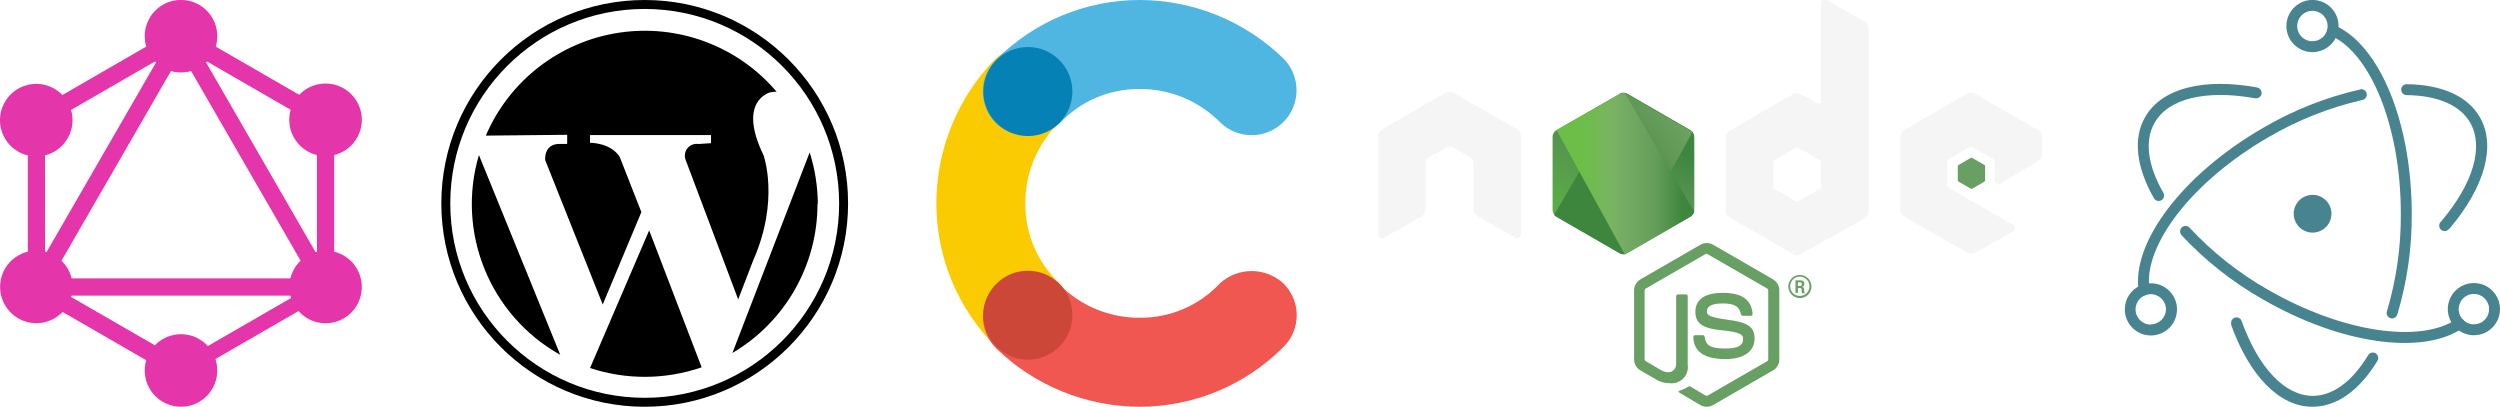
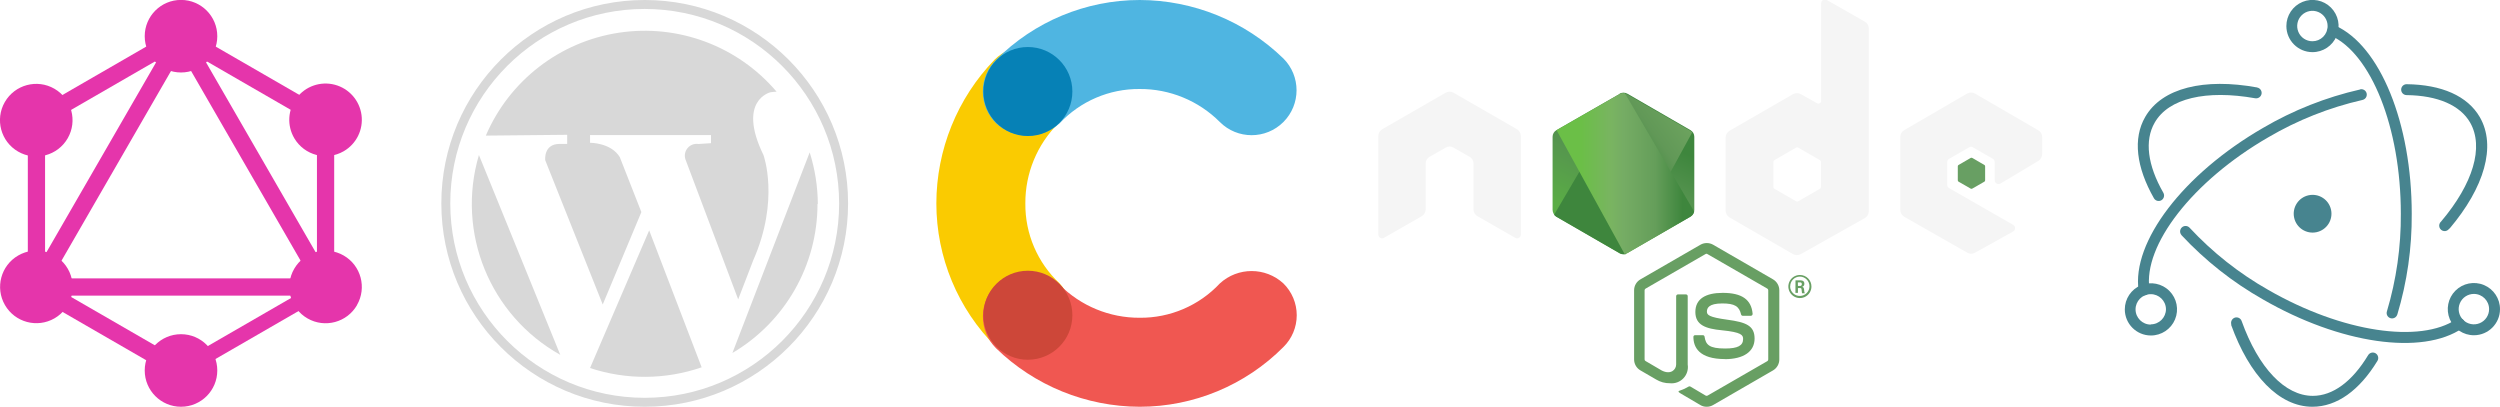
<svg xmlns="http://www.w3.org/2000/svg" id="Layer_1" data-name="Layer 1" viewBox="0 0 307.31 50">
  <defs>
-     <style>.cls-1{fill:none;}.cls-2{fill:#e535ab;}.cls-3{fill:#689f63;}.cls-4{fill:#f5f5f5;}.cls-5{clip-path:url(#clip-path);}.cls-6{fill:url(#linear-gradient);}.cls-7{clip-path:url(#clip-path-2);}.cls-8{fill:url(#linear-gradient-2);}.cls-9{clip-path:url(#clip-path-3);}.cls-10{fill:url(#linear-gradient-3);}.cls-11{fill:#47848f;}.cls-12{fill:#facb01;}.cls-13{fill:#4fb5e1;}.cls-14{fill:#f05751;}.cls-15{fill:#0681b6;}.cls-16{fill:#cd4739;}</style>
+     <style>.cls-1{fill:none;}.cls-2{fill:#e535ab;}.cls-3{fill:#689f63;}.cls-4{fill:#f5f5f5;}.cls-5{clip-path:url(#clip-path);}.cls-6{fill:url(#linear-gradient);}.cls-7{clip-path:url(#clip-path-2);}.cls-8{fill:url(#linear-gradient-2);}.cls-9{clip-path:url(#clip-path-3);}.cls-10{fill:url(#linear-gradient-3);}.cls-11{fill:#47848f;}.cls-12{fill:#facb01;}.cls-13{fill:#4fb5e1;}.cls-14{fill:#f05751;}.cls-15{fill:#0681b6;}.cls-16{fill:#cd4739;}.cls-17{fill:#d8d8d8;}</style>
    <clipPath id="clip-path" transform="translate(0.25 0)">
      <path class="cls-1" d="M198.84,11.55,191.07,16a.94.94,0,0,0-.47.81v9a1,1,0,0,0,.47.82l7.77,4.49a1,1,0,0,0,.94,0l7.78-4.49a.94.94,0,0,0,.46-.82v-9a.92.92,0,0,0-.47-.81l-7.77-4.49a1,1,0,0,0-.47-.12,1,1,0,0,0-.47.12" />
    </clipPath>
    <linearGradient id="linear-gradient" x1="0.37" y1="50.34" x2="0.59" y2="50.34" gradientTransform="matrix(-50.75, 103.54, 103.54, 50.75, -4988.03, -2583.46)" gradientUnits="userSpaceOnUse">
      <stop offset="0.3" stop-color="#3e863d" />
      <stop offset="0.5" stop-color="#55934f" />
      <stop offset="0.8" stop-color="#5aad45" />
    </linearGradient>
    <clipPath id="clip-path-2" transform="translate(0.25 0)">
      <path class="cls-1" d="M190.79,26.4a1,1,0,0,0,.28.25l6.67,3.85,1.11.64a1,1,0,0,0,.54.12,1.13,1.13,0,0,0,.18,0l8.2-15a.76.76,0,0,0-.22-.17l-5.09-2.94-2.69-1.55a1,1,0,0,0-.24-.1Z" />
    </clipPath>
    <linearGradient id="linear-gradient-2" x1="1.35" y1="51.68" x2="1.5" y2="51.68" gradientTransform="matrix(142.41, -105.22, -105.22, -142.41, 5434.1, 7530.84)" gradientUnits="userSpaceOnUse">
      <stop offset="0.57" stop-color="#3e863d" />
      <stop offset="0.72" stop-color="#619857" />
      <stop offset="1" stop-color="#76ac64" />
    </linearGradient>
    <clipPath id="clip-path-3" transform="translate(0.25 0)">
      <path class="cls-1" d="M199.22,11.43a.89.89,0,0,0-.38.12L191.09,16l8.36,15.22a.76.76,0,0,0,.33-.11l7.78-4.49A1,1,0,0,0,208,26l-8.52-14.55a.62.62,0,0,0-.19,0h-.08" />
    </clipPath>
    <linearGradient id="linear-gradient-3" x1="1.29" y1="52.03" x2="1.42" y2="52.03" gradientTransform="matrix(129.89, 0, 0, -129.89, 23.85, 6779.53)" gradientUnits="userSpaceOnUse">
      <stop offset="0.16" stop-color="#6bbf47" />
      <stop offset="0.38" stop-color="#79b461" />
      <stop offset="0.47" stop-color="#75ac64" />
      <stop offset="0.7" stop-color="#659e5a" />
      <stop offset="0.9" stop-color="#3e863d" />
    </linearGradient>
  </defs>
  <rect class="cls-2" x="-7.34" y="18.81" width="40.9" height="2.12" transform="translate(-10.4 21.29) rotate(-60)" />
  <rect class="cls-2" x="1.8" y="34.22" width="40.9" height="2.12" />
  <rect class="cls-2" x="12.05" y="28.59" width="2.12" height="23.62" transform="translate(-28.18 31.55) rotate(-60)" />
  <rect class="cls-2" x="29.82" y="-2.19" width="2.12" height="23.62" transform="translate(7.36 31.55) rotate(-60)" />
  <rect class="cls-2" x="1.31" y="8.55" width="23.62" height="2.12" transform="translate(-2.8 7.85) rotate(-30)" />
  <rect class="cls-2" x="29.84" y="-0.58" width="2.12" height="40.9" transform="translate(-5.55 18.11) rotate(-30)" />
  <rect class="cls-2" x="3.42" y="13.19" width="2.12" height="23.62" />
  <rect class="cls-2" x="38.96" y="13.19" width="2.12" height="23.62" />
  <rect class="cls-2" x="20.61" y="39.46" width="20.54" height="1.85" transform="translate(-15.81 20.85) rotate(-30)" />
  <path class="cls-2" d="M43.64,37.5A4.46,4.46,0,1,1,42,31.41a4.46,4.46,0,0,1,1.63,6.09" transform="translate(0.25 0)" />
  <path class="cls-2" d="M8.07,17a4.46,4.46,0,1,1-1.63-6.09A4.46,4.46,0,0,1,8.07,17" transform="translate(0.25 0)" />
  <path class="cls-2" d="M.36,37.5a4.46,4.46,0,1,1,6.09,1.63A4.46,4.46,0,0,1,.36,37.5" transform="translate(0.25 0)" />
  <path class="cls-2" d="M35.93,17A4.46,4.46,0,1,1,42,18.59,4.46,4.46,0,0,1,35.93,17" transform="translate(0.25 0)" />
  <path class="cls-2" d="M22,50a4.46,4.46,0,1,1,4.46-4.46A4.46,4.46,0,0,1,22,50" transform="translate(0.25 0)" />
  <path class="cls-2" d="M22,8.91a4.46,4.46,0,1,1,4.46-4.45A4.46,4.46,0,0,1,22,8.91" transform="translate(0.25 0)" />
  <path class="cls-3" d="M209.53,50a1.49,1.49,0,0,1-.77-.21l-2.46-1.45c-.37-.21-.19-.28-.07-.32a5.16,5.16,0,0,0,1.11-.51.21.21,0,0,1,.19,0l1.89,1.12a.24.24,0,0,0,.23,0L217,44.39a.23.23,0,0,0,.11-.2V35.68a.23.23,0,0,0-.11-.2l-7.37-4.25a.2.2,0,0,0-.23,0l-7.37,4.25a.24.24,0,0,0-.12.2v8.51a.21.21,0,0,0,.12.19l2,1.17c1.09.55,1.76-.1,1.76-.75V36.41a.22.22,0,0,1,.22-.22H207a.21.21,0,0,1,.21.22v8.4a2,2,0,0,1-2.18,2.3,3.17,3.17,0,0,1-1.7-.46l-1.93-1.12a1.55,1.55,0,0,1-.78-1.34V35.68a1.55,1.55,0,0,1,.78-1.34l7.38-4.26a1.58,1.58,0,0,1,1.55,0l7.37,4.26a1.56,1.56,0,0,1,.77,1.34v8.51a1.56,1.56,0,0,1-.77,1.34l-7.37,4.26a1.55,1.55,0,0,1-.78.21" transform="translate(0.25 0)" />
  <path class="cls-3" d="M211.81,44.14c-3.23,0-3.9-1.48-3.9-2.73a.21.21,0,0,1,.21-.21h.95a.21.21,0,0,1,.21.18c.15,1,.57,1.46,2.53,1.46,1.55,0,2.21-.35,2.21-1.17,0-.48-.19-.83-2.6-1.07-2-.19-3.27-.64-3.27-2.25S209.41,36,211.51,36c2.36,0,3.53.82,3.68,2.58a.27.27,0,0,1-.06.17.24.24,0,0,1-.16.07h-1a.22.22,0,0,1-.2-.17c-.23-1-.79-1.35-2.31-1.35-1.69,0-1.89.59-1.89,1s.23.69,2.52,1,3.34.73,3.34,2.32-1.34,2.53-3.67,2.53m9-9H221a.21.21,0,0,0,.24-.22c0-.22-.15-.22-.24-.22h-.25Zm-.3-.69H221c.18,0,.55,0,.55.42a.37.37,0,0,1-.3.39c.22,0,.24.16.27.36a1.21,1.21,0,0,0,.08.42h-.34c0-.07-.06-.48-.06-.5s0-.14-.17-.14h-.27V36h-.31Zm-.66.79A1.19,1.19,0,1,0,221,34a1.19,1.19,0,0,0-1.19,1.19m2.61,0A1.42,1.42,0,1,1,221,33.8a1.42,1.42,0,0,1,1.42,1.42" transform="translate(0.25 0)" />
  <path class="cls-4" d="M186.7,16.71a1,1,0,0,0-.47-.82l-7.82-4.5a1.06,1.06,0,0,0-.43-.12h-.08a1.06,1.06,0,0,0-.43.12l-7.82,4.5a1,1,0,0,0-.47.82l0,12.12a.45.45,0,0,0,.23.4.44.44,0,0,0,.47,0l4.65-2.66a1,1,0,0,0,.47-.82V20.09a.93.93,0,0,1,.47-.81l2-1.14a.9.9,0,0,1,.47-.13.88.88,0,0,1,.47.13l2,1.14a.93.93,0,0,1,.47.81v5.66a.94.94,0,0,0,.48.82L186,29.23a.44.44,0,0,0,.47,0,.48.48,0,0,0,.24-.41ZM223.59,23a.24.24,0,0,1-.12.2l-2.69,1.55a.24.24,0,0,1-.23,0l-2.69-1.55a.24.24,0,0,1-.12-.2v-3.1a.26.26,0,0,1,.12-.21l2.68-1.55a.25.25,0,0,1,.24,0l2.69,1.55a.26.26,0,0,1,.12.21Zm.72-23a.49.49,0,0,0-.47,0,.49.49,0,0,0-.23.41v12a.3.3,0,0,1-.17.28.32.32,0,0,1-.33,0l-2-1.12a1,1,0,0,0-.95,0l-7.82,4.51a1,1,0,0,0-.47.82v9a1,1,0,0,0,.47.82l7.82,4.52a1,1,0,0,0,.95,0L229,26.8a1,1,0,0,0,.47-.82V3.48a.94.94,0,0,0-.49-.82Zm26,19.78a1,1,0,0,0,.47-.82V16.83a.94.94,0,0,0-.47-.81l-7.77-4.51a1,1,0,0,0-1,0L233.82,16a.94.94,0,0,0-.48.82v9a1,1,0,0,0,.48.82l7.77,4.43a.94.94,0,0,0,.92,0l4.7-2.61a.46.46,0,0,0,.24-.41.47.47,0,0,0-.23-.41l-7.87-4.51a.47.47,0,0,1-.24-.41V19.93a.46.46,0,0,1,.24-.41l2.45-1.41a.44.44,0,0,1,.47,0l2.45,1.41a.47.47,0,0,1,.23.41v2.22a.46.46,0,0,0,.24.41.44.44,0,0,0,.47,0Z" transform="translate(0.25 0)" />
  <path class="cls-3" d="M242,19.41a.19.19,0,0,1,.18,0l1.5.87a.17.17,0,0,1,.09.16v1.73a.19.19,0,0,1-.09.16l-1.5.86a.19.19,0,0,1-.18,0l-1.5-.86a.22.22,0,0,1-.09-.16V20.44a.17.17,0,0,1,.09-.16Z" transform="translate(0.25 0)" />
  <g class="cls-5">
    <path class="cls-6" d="M215.88,15.28,194,4.54,182.74,27.45l21.91,10.74Z" transform="translate(0.25 0)" />
  </g>
  <g class="cls-7">
    <path class="cls-8" d="M181.32,18.45l15.47,20.94,20.46-15.12L201.78,3.34Z" transform="translate(0.25 0)" />
  </g>
  <g class="cls-9">
    <path class="cls-10" d="M191.09,11.43V31.25H208V11.43Z" transform="translate(0.25 0)" />
  </g>
  <g id="layer1">
    <g id="g8">
      <g id="g14">
        <path id="path16" class="cls-11" d="M277.21,10.75c-6.53-1.19-11.7.05-13.76,3.62-1.54,2.66-1.1,6.19,1.07,10a.67.67,0,0,0,.91.25.68.68,0,0,0,.25-.92c-1.95-3.39-2.33-6.44-1.07-8.62,1.71-3,6.32-4.07,12.36-3a.68.68,0,0,0,.78-.54.67.67,0,0,0-.54-.78Zm-9.3,18.16a42,42,0,0,0,10,7.89c9.48,5.47,19.57,6.94,24.54,3.54a.66.66,0,0,0,.18-.93.67.67,0,0,0-.93-.17c-4.45,3-14,1.64-23.12-3.6A40.48,40.48,0,0,1,268.91,28a.67.67,0,0,0-1,.9Z" transform="translate(0.25 0)" />
        <path id="path18" class="cls-11" d="M300.86,28.1c4.28-5.06,5.77-10.14,3.72-13.7-1.52-2.62-4.71-4-9-4.05a.67.67,0,1,0,0,1.34c3.82.05,6.58,1.24,7.81,3.38,1.71,3,.38,7.49-3.57,12.16a.67.67,0,1,0,1,.87ZM289.86,11a42,42,0,0,0-11.94,4.73c-9.78,5.65-16.16,14-15.28,20a.67.67,0,0,0,1.33-.19c-.79-5.37,5.26-13.26,14.62-18.67a40.81,40.81,0,0,1,11.55-4.58.67.67,0,1,0-.28-1.31Z" transform="translate(0.25 0)" />
        <path id="path20" class="cls-11" d="M274,39.91c2.24,6.24,5.9,10.09,10,10.09,3,0,5.78-2,8-5.65a.68.68,0,0,0-.23-.92.67.67,0,0,0-.92.23c-1.95,3.24-4.34,5-6.8,5-3.42,0-6.68-3.43-8.75-9.2a.67.67,0,0,0-.85-.41.68.68,0,0,0-.41.86Zm20.43-1.22a42,42,0,0,0,1.78-12.42c0-11.1-3.88-20.67-9.41-23.13a.67.67,0,1,0-.55,1.23c4.94,2.19,8.62,11.27,8.62,21.9a41,41,0,0,1-1.71,12,.66.66,0,0,0,.43.84.67.67,0,0,0,.84-.44Z" transform="translate(0.25 0)" />
        <path id="path22" class="cls-11" d="M307.06,38a3.21,3.21,0,1,0-3.2,3.21,3.21,3.21,0,0,0,3.2-3.21Zm-1.34,0a1.87,1.87,0,1,1-1.86-1.87A1.87,1.87,0,0,1,305.72,38Z" transform="translate(0.25 0)" />
        <path id="path24" class="cls-11" d="M264.14,41.24a3.21,3.21,0,1,0-3.2-3.21,3.21,3.21,0,0,0,3.2,3.21Zm0-1.34A1.87,1.87,0,1,1,266,38a1.87,1.87,0,0,1-1.87,1.87Z" transform="translate(0.25 0)" />
        <path id="path26" class="cls-11" d="M284,6.41a3.21,3.21,0,1,0-3.2-3.2,3.21,3.21,0,0,0,3.2,3.2Zm0-1.34a1.87,1.87,0,1,1,1.87-1.86A1.86,1.86,0,0,1,284,5.07Z" transform="translate(0.25 0)" />
        <path id="path28" class="cls-11" d="M284.51,28.54a2.32,2.32,0,1,1,1.78-2.76,2.32,2.32,0,0,1-1.78,2.76Z" transform="translate(0.25 0)" />
      </g>
    </g>
  </g>
  <path class="cls-12" d="M130,34.84A13.29,13.29,0,0,1,125.79,25a13.78,13.78,0,0,1,4.06-9.84A5.53,5.53,0,0,0,122,7.34,25.47,25.47,0,0,0,114.85,25a24.89,24.89,0,0,0,7.35,17.66,5.48,5.48,0,0,0,7.81,0A5.78,5.78,0,0,0,130,34.84Z" transform="translate(0.25 0)" />
  <path class="cls-13" d="M130,15.16a13.31,13.31,0,0,1,9.84-4.22A13.81,13.81,0,0,1,149.7,15a5.52,5.52,0,1,0,7.81-7.81A25.44,25.44,0,0,0,139.85,0,24.92,24.92,0,0,0,122.2,7.34a5.48,5.48,0,0,0,0,7.82A5.77,5.77,0,0,0,130,15.16Z" transform="translate(0.25 0)" />
  <path class="cls-14" d="M149.7,34.84a13.32,13.32,0,0,1-9.85,4.22A13.8,13.8,0,0,1,130,35a5.52,5.52,0,1,0-7.81,7.81A25.43,25.43,0,0,0,139.85,50a24.92,24.92,0,0,0,17.66-7.34,5.48,5.48,0,0,0,0-7.82A5.77,5.77,0,0,0,149.7,34.84Z" transform="translate(0.25 0)" />
  <circle class="cls-15" cx="126.35" cy="11.25" r="5.47" />
  <circle class="cls-16" cx="126.35" cy="38.75" r="5.47" />
-   <path d="M72.28,45.24A21.43,21.43,0,0,0,86,45.15L79.55,28.32,72.28,45.24Z" transform="translate(0.25 0)" />
-   <path d="M58.62,19.06a21.25,21.25,0,0,0,10,24.56L58.68,19.2l-.06-.14Z" transform="translate(0.25 0)" />
-   <path d="M69.45,17.69l-.91,0c-2,0-1.77,2-1.77,2l7.07,17.74,4.75-11.36-2.65-6.75c-1.07-1.79-3.66-1.77-3.66-1.77V16.6H87.15l0,1-1.55.1A1.45,1.45,0,0,0,84,19.57L90.49,36.8,92.34,32c3.28-7.43,1.26-12.94,1.26-12.94-3.29-6.75.86-7.72.86-7.72a7,7,0,0,1,.75-.07,21.26,21.26,0,0,0-35.74,5.4l10-.1,0,1.09Z" transform="translate(0.25 0)" />
-   <path d="M102.9,25A23.9,23.9,0,1,1,79,1.1,23.93,23.93,0,0,1,102.9,25ZM79,0a25,25,0,1,0,25,25A25,25,0,0,0,79,0Z" transform="translate(0.25 0)" />
-   <path d="M100.28,25.07a21.43,21.43,0,0,0-1-6.34l-9.5,24.66a21.26,21.26,0,0,0,10.46-18.32Z" transform="translate(0.25 0)" />
+   <path class="cls-17" d="M72.28,45.24A21.43,21.43,0,0,0,86,45.15L79.55,28.32,72.28,45.24Z" transform="translate(0.25 0)" />
+   <path class="cls-17" d="M58.62,19.06a21.25,21.25,0,0,0,10,24.56L58.68,19.2l-.06-.14Z" transform="translate(0.25 0)" />
+   <path class="cls-17" d="M69.45,17.69l-.91,0c-2,0-1.77,2-1.77,2l7.07,17.74,4.75-11.36-2.65-6.75c-1.07-1.79-3.66-1.77-3.66-1.77V16.6H87.15l0,1-1.55.1A1.45,1.45,0,0,0,84,19.57L90.49,36.8,92.34,32c3.28-7.43,1.26-12.94,1.26-12.94-3.29-6.75.86-7.72.86-7.72a7,7,0,0,1,.75-.07,21.26,21.26,0,0,0-35.74,5.4l10-.1,0,1.09Z" transform="translate(0.25 0)" />
+   <path class="cls-17" d="M102.9,25A23.9,23.9,0,1,1,79,1.1,23.93,23.93,0,0,1,102.9,25ZM79,0a25,25,0,1,0,25,25A25,25,0,0,0,79,0Z" transform="translate(0.25 0)" />
+   <path class="cls-17" d="M100.28,25.07a21.43,21.43,0,0,0-1-6.34l-9.5,24.66a21.26,21.26,0,0,0,10.46-18.32Z" transform="translate(0.25 0)" />
</svg>
